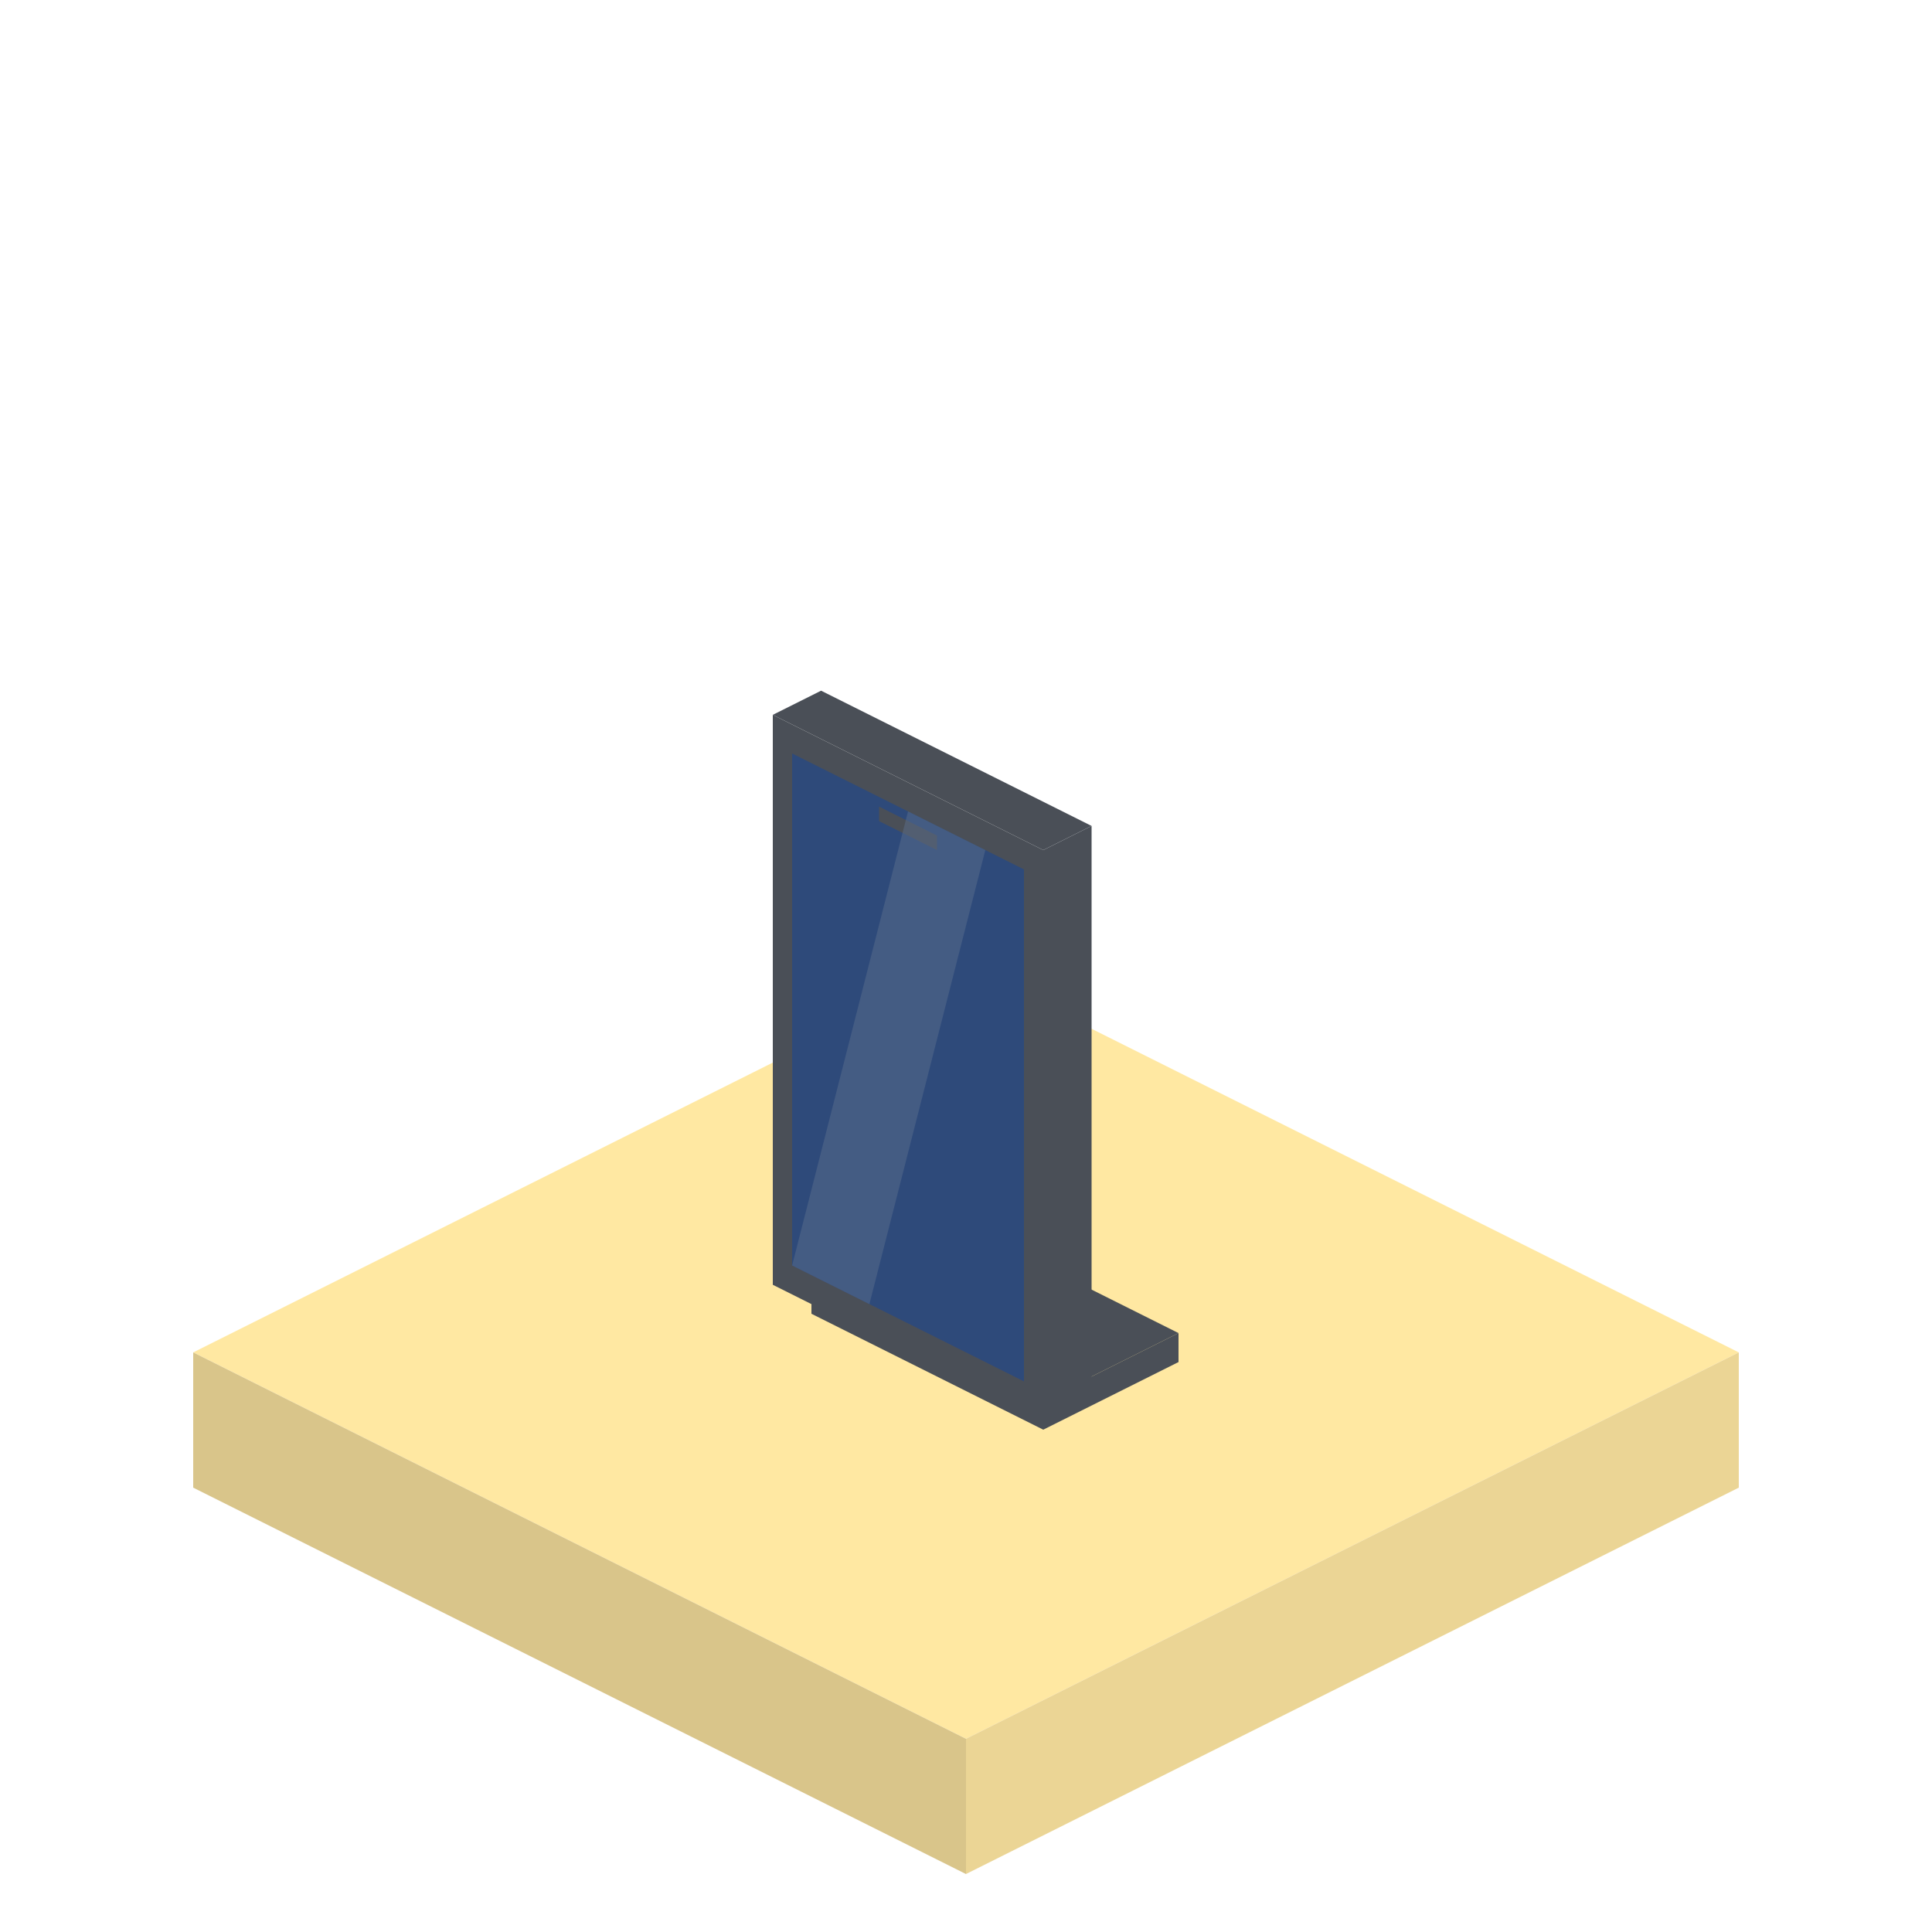
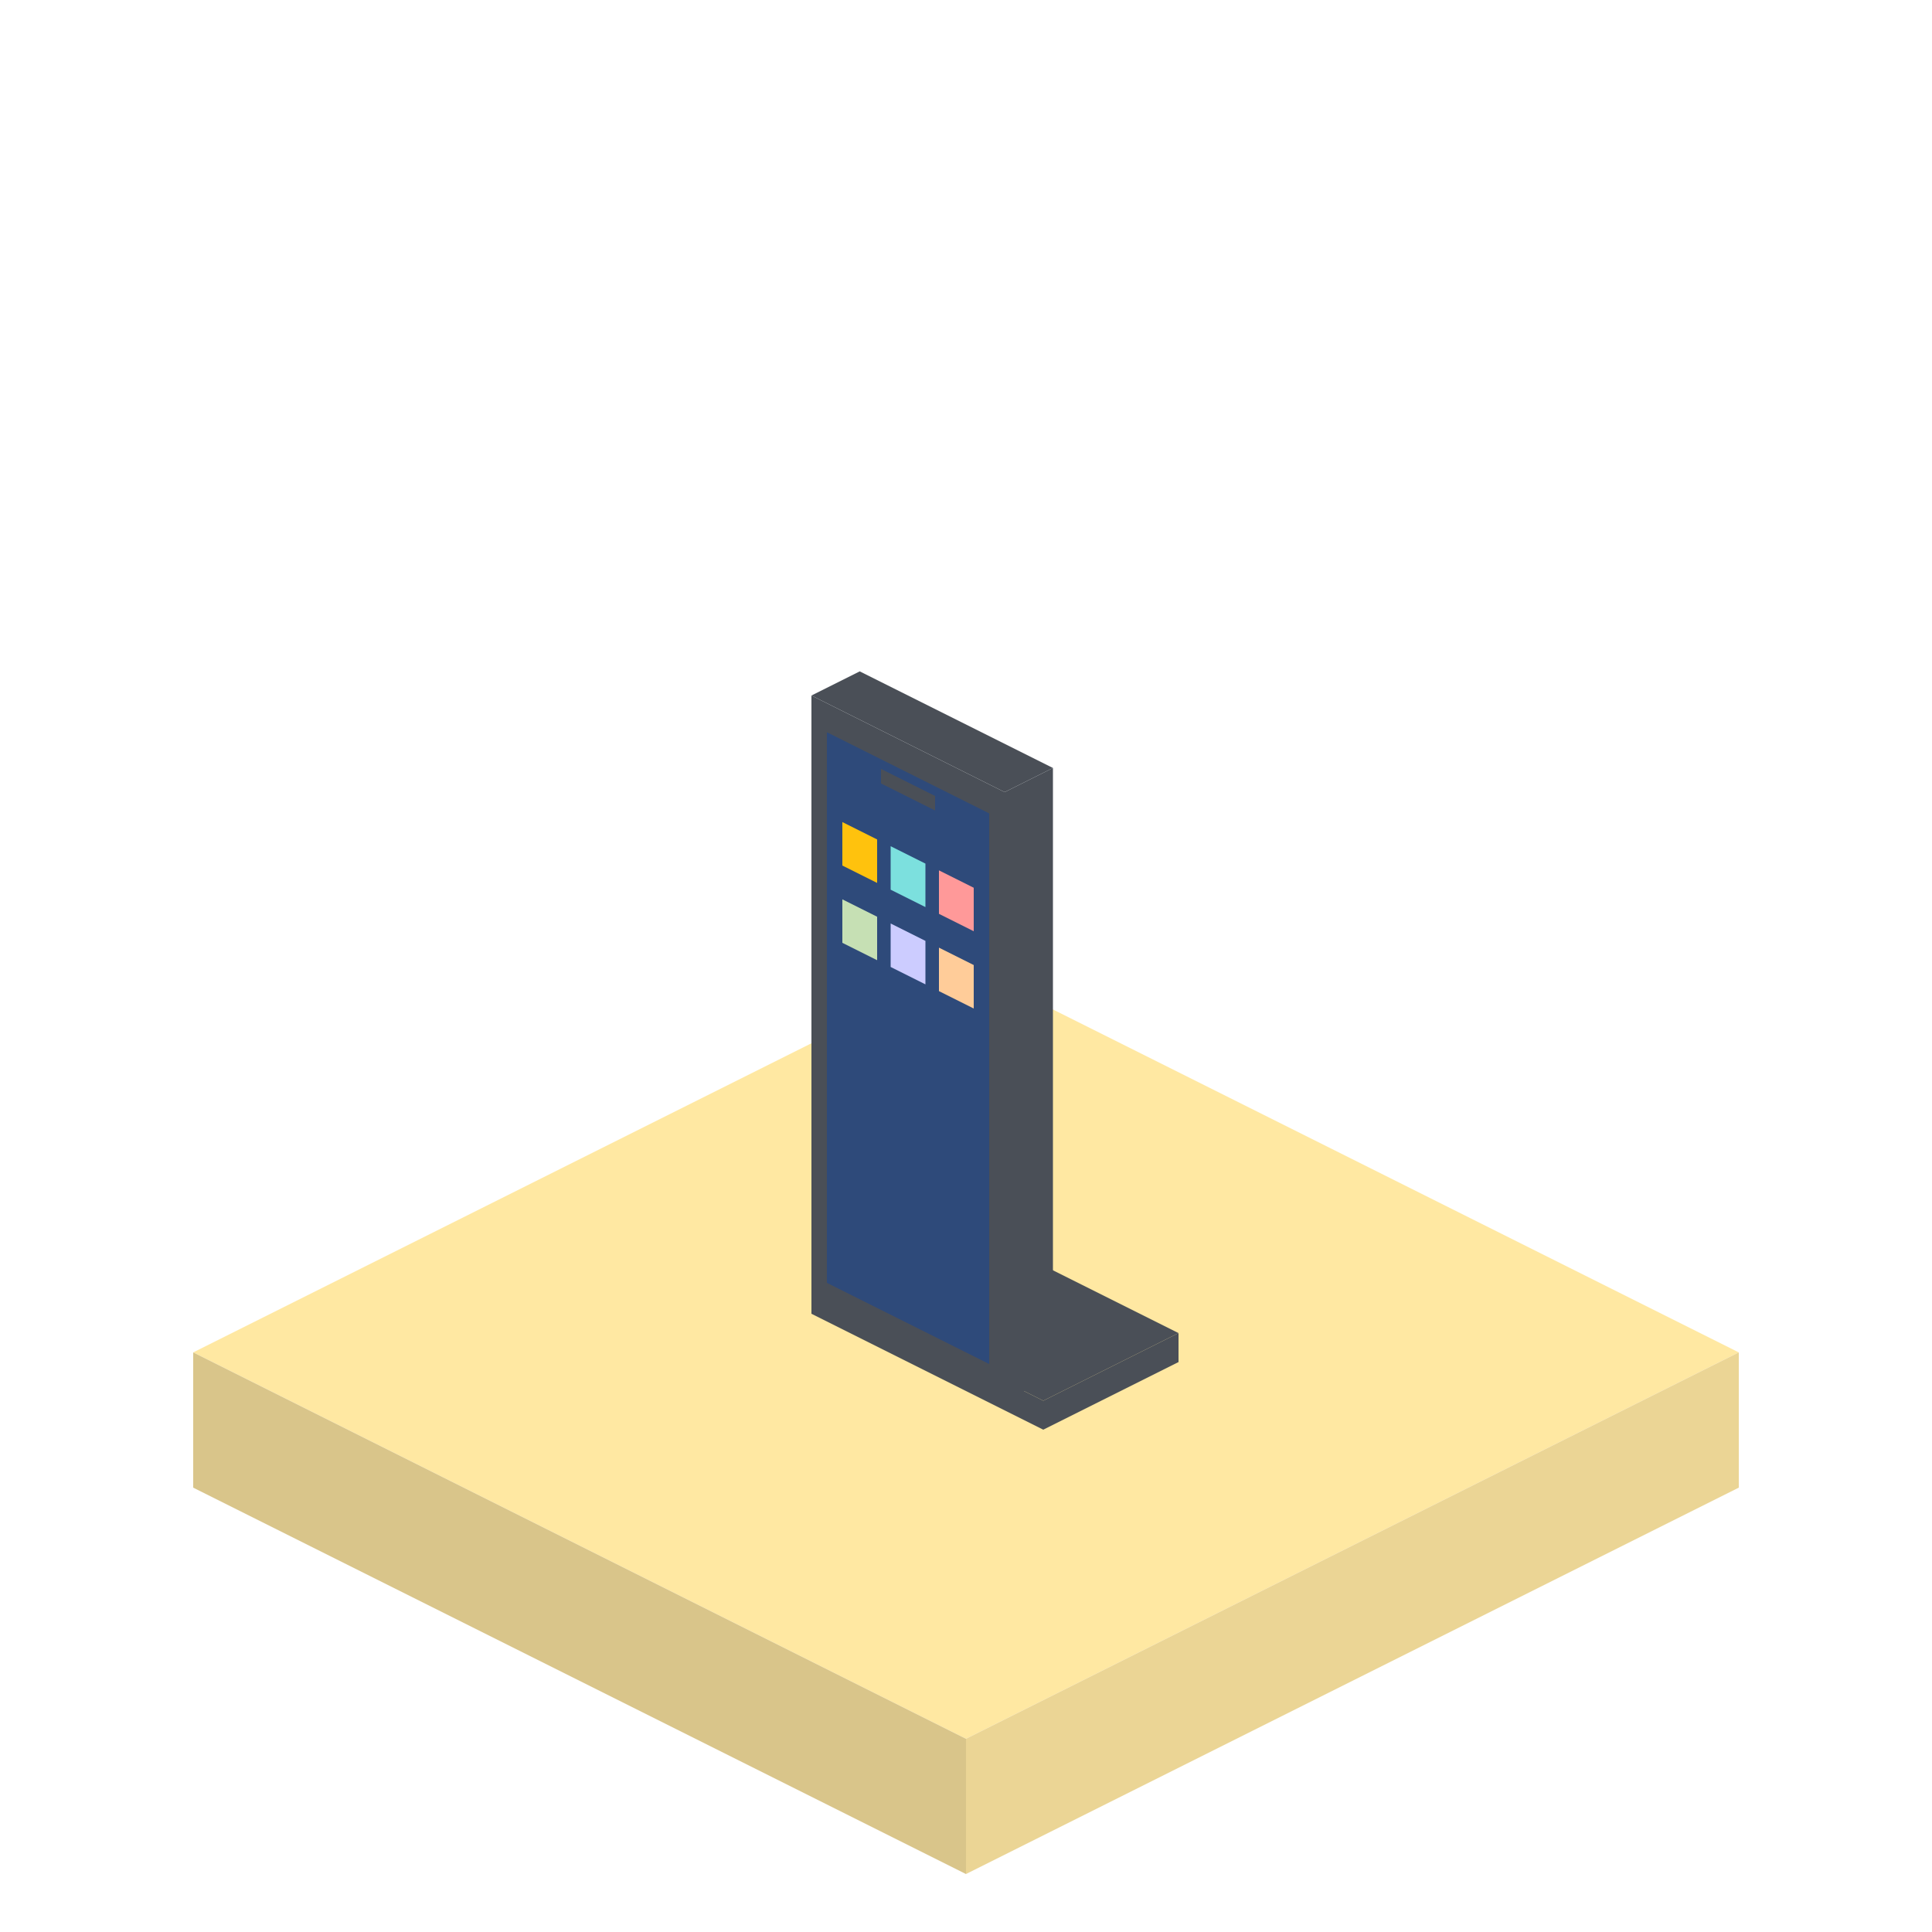
<svg xmlns="http://www.w3.org/2000/svg" viewBox="0 0 200 200">
  <polygon points="20.0,140.0 100.0,100.0 180.0,140.0 100.0,180.0" fill="#FFE8A2" />
  <polygon points="20.0,140.0 100.0,180.0 100.0,194.0 20.0,154.0" fill="#D9C58A" />
  <polygon points="100.0,180.0 180.0,140.0 180.0,154.0 100.0,194.0" fill="#EBD595" />
  <polygon points="84.0,136.0 108.0,148.0 108.0,145.0 84.0,133.0" fill="#4A4F57" />
  <polygon points="108.0,148.0 122.0,141.0 122.0,138.0 108.0,145.0" fill="#4A4F57" />
  <polygon points="84.0,133.0 98.0,126.0 122.0,138.0 108.0,145.0" fill="#4A4F57" />
-   <polygon points="80.0,133.0 108.0,147.0 108.0,88.0 80.0,74.0" fill="#4A4F57" />
-   <polygon points="108.0,147.0 113.0,144.5 113.0,85.5 108.0,88.0" fill="#4A4F57" />
-   <polygon points="80.0,74.0 85.0,71.5 113.0,85.5 108.0,88.0" fill="#4A4F57" />
-   <polygon points="82.0,131.0 106.0,143.0 106.0,90.0 82.0,78.0" fill="#2E4A7A" />
-   <polygon points="91.0,85.0 97.0,88.0 97.0,86.5 91.0,83.5" fill="#4A4F57" />
-   <polygon points="94.0,84.0 102.0,88.0 90.0,135.0 82.0,131.0" fill="#5A6E8C" opacity=".5" />
+   <polygon points="84.0,135.0 104.0,145.0 104.0,82.0 84.0,72.0" fill="#4A4F57" />
+   <polygon points="104.0,145.0 109.0,142.5 109.0,79.5 104.0,82.0" fill="#4A4F57" />
+   <polygon points="84.0,72.0 89.0,69.5 109.0,79.5 104.0,82.0" fill="#4A4F57" />
+   <polygon points="85.6,132.8 102.4,141.2 102.4,84.2 85.6,75.8" fill="#2E4A7A" />
+   <polygon points="91.2,81.1 96.8,83.9 96.8,82.4 91.2,79.6" fill="#4A4F57" />
+   <polygon points="87.2,89.6 90.8,91.4 90.8,86.9 87.2,85.1" fill="#FFC20D" />
+   <polygon points="92.2,92.1 95.8,93.9 95.8,89.4 92.2,87.6" fill="#7CE0DE" />
+   <polygon points="97.2,94.6 100.8,96.4 100.8,91.9 97.2,90.1" fill="#FF9999" />
+   <polygon points="87.2,97.6 90.8,99.4 90.8,94.9 87.2,93.1" fill="#C6E0B4" />
+   <polygon points="92.2,100.1 95.8,101.9 95.8,97.4 92.2,95.6" fill="#CCCCFF" />
+   <polygon points="97.2,102.6 100.8,104.4 100.8,99.9 97.2,98.1" fill="#FFCC99" />
</svg>
